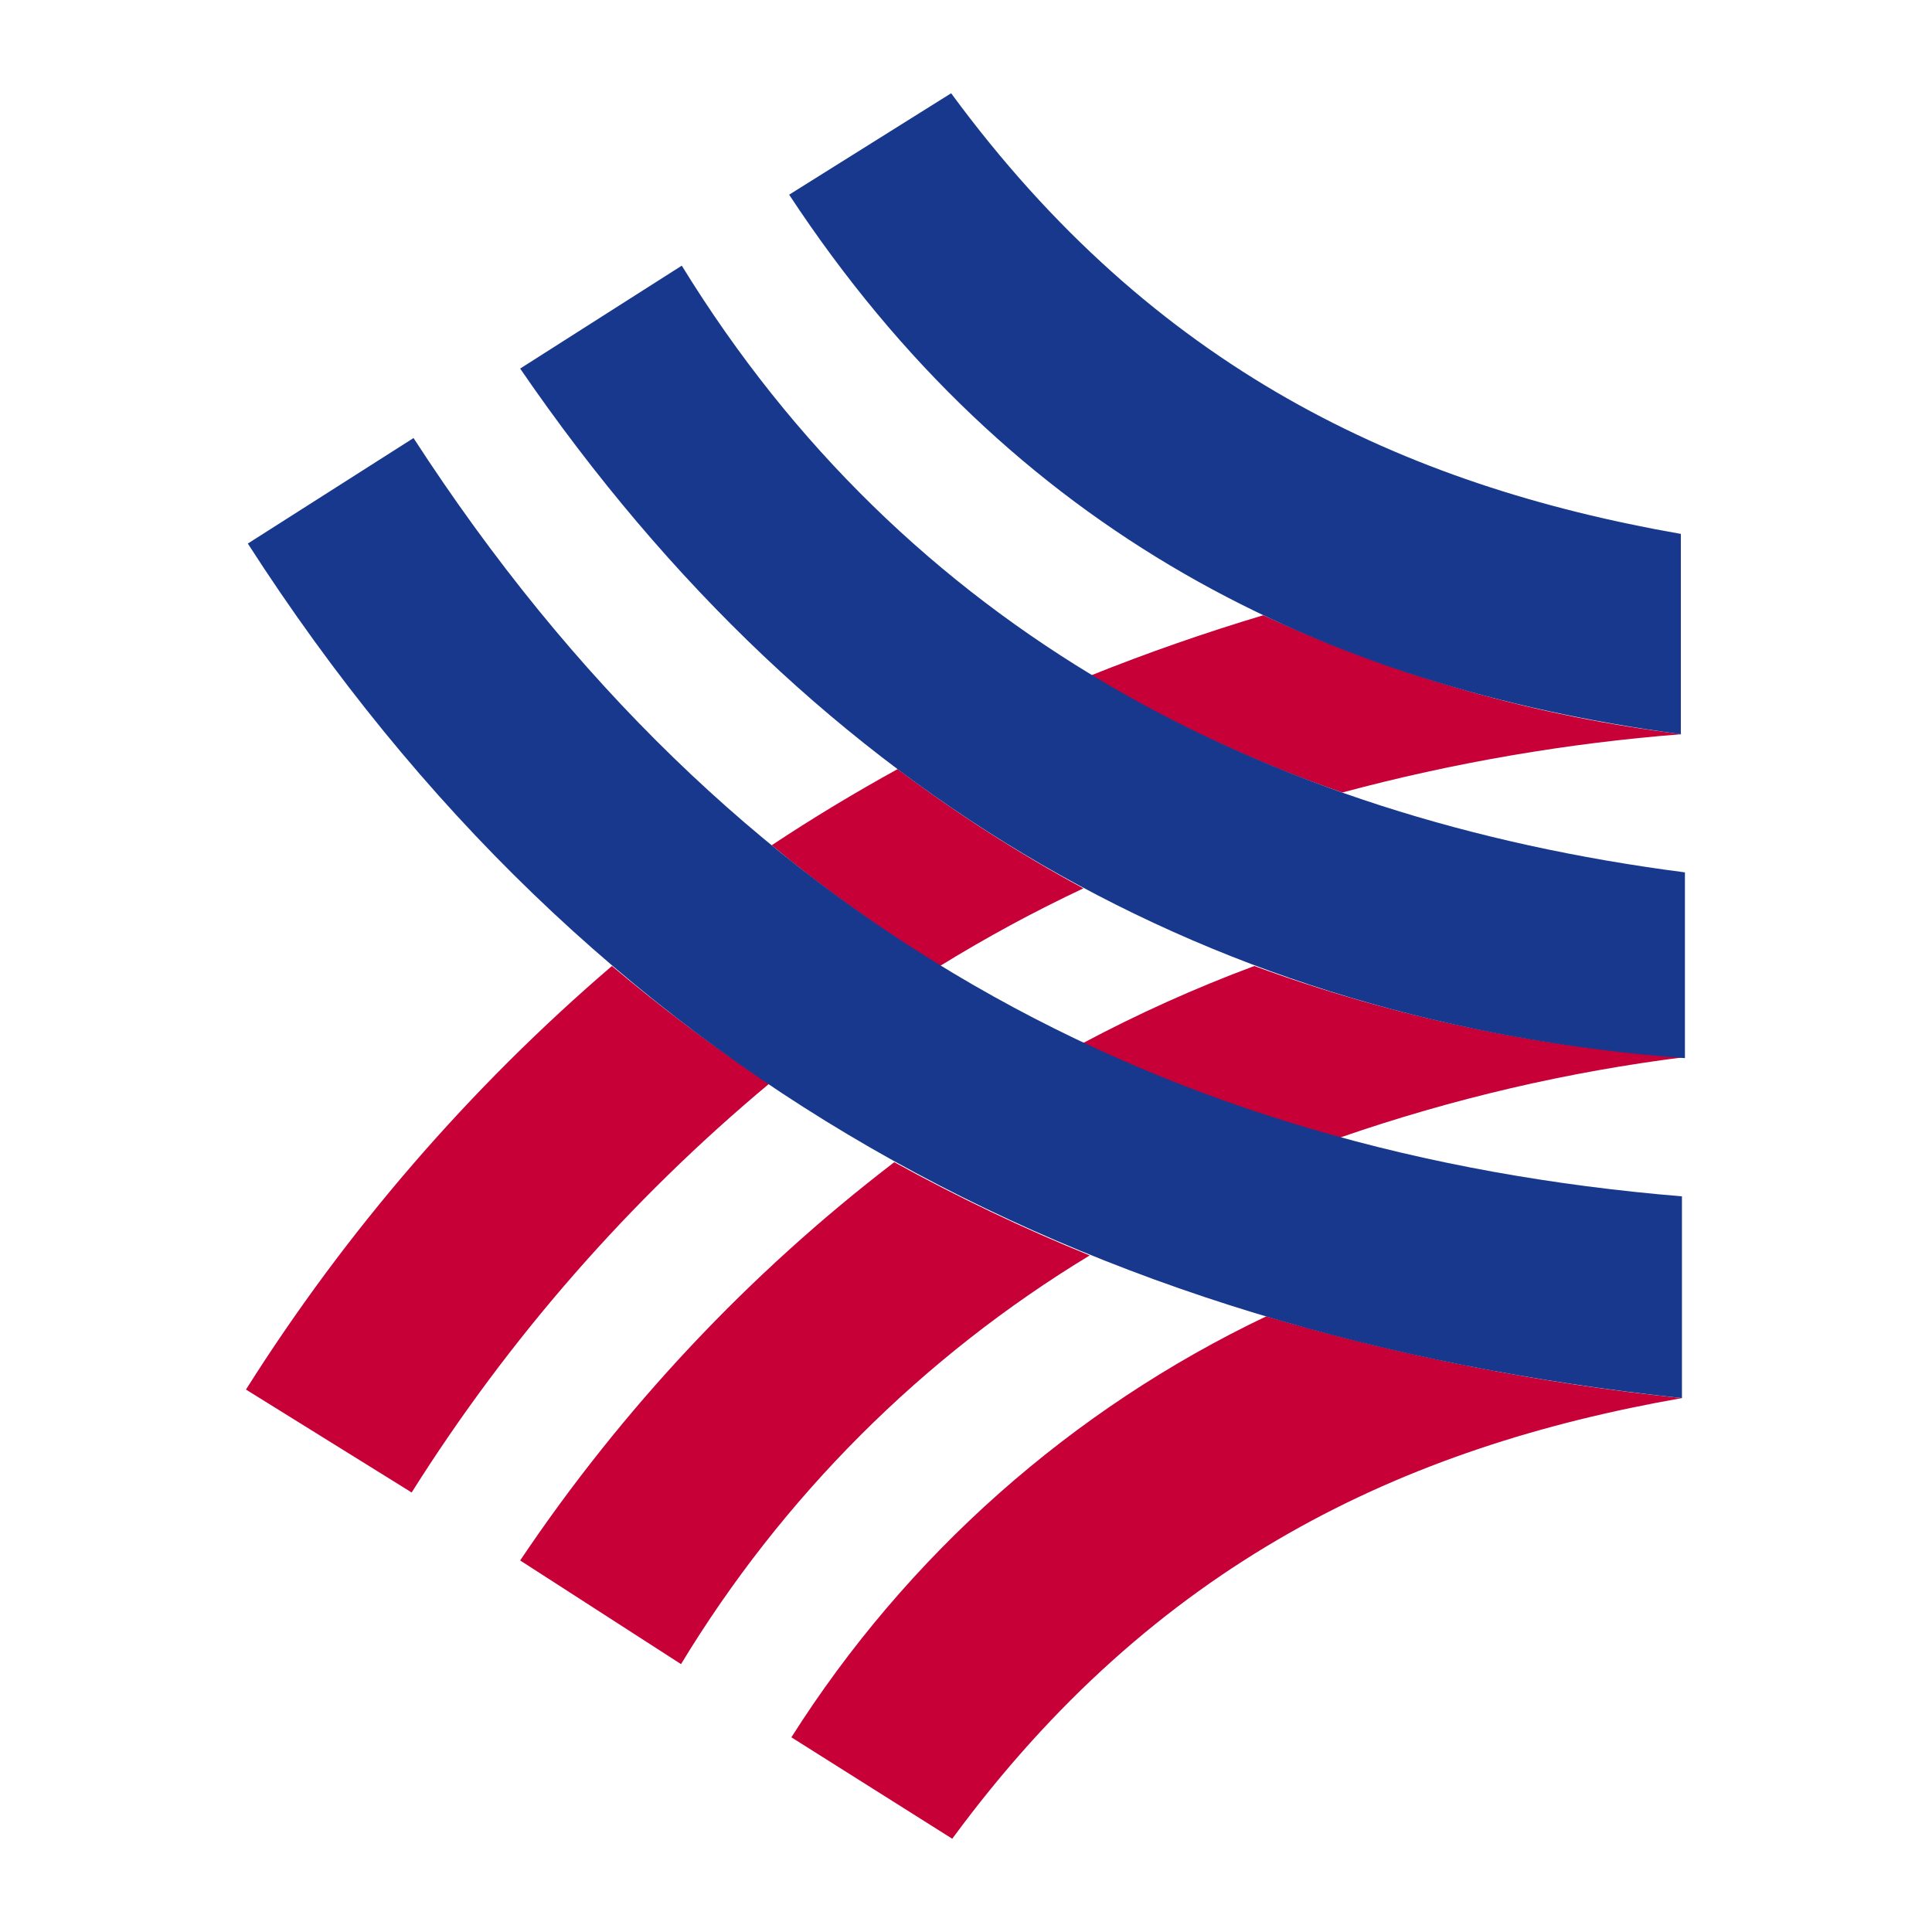
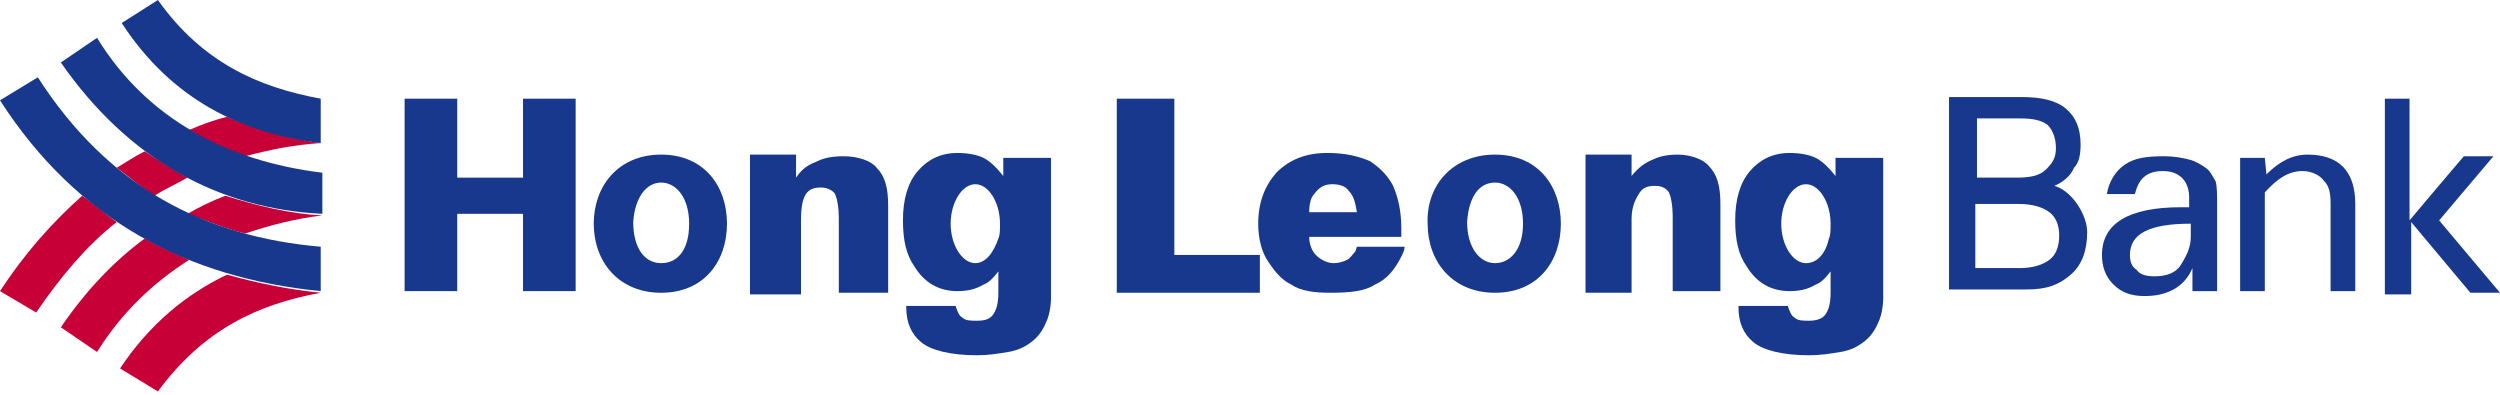
- <svg xmlns="http://www.w3.org/2000/svg" id="Layer_1" data-name="Layer 1" viewBox="0 0 52 52">
-   <defs>
-     <style>.cls-1{fill:#c70038;}.cls-1,.cls-2{fill-rule:evenodd;}.cls-2{fill:#17388c;}</style>
-   </defs>
-   <path class="cls-1" d="M36.09,30.61a45.77,45.77,0,0,1,9.27-2.16h0A41.5,41.5,0,0,1,33.76,26a38.19,38.19,0,0,0-4.62,2.08,42.2,42.2,0,0,0,7,2.56M18.33,44.79a32.62,32.62,0,0,1,11-11,49.73,49.73,0,0,1-5.26-2.51A45.37,45.37,0,0,0,14,42Zm26.94-7.16,0-5.39h0ZM25.63,49.49c5.45-7.42,12.16-10.55,19.64-11.86a62.45,62.45,0,0,1-11.19-2.2A30.86,30.86,0,0,0,21.3,46.76ZM45.27,19.65l0-5.28h0Zm-9.14,1.68a50.3,50.3,0,0,1,9.14-1.57A37.7,37.7,0,0,1,34,16.56q-2.37.71-4.64,1.62A36,36,0,0,0,36.13,21.33ZM25.3,26a38.9,38.9,0,0,1,3.86-2.09,39.54,39.54,0,0,1-5-3.21c-1.16.64-2.29,1.32-3.39,2.05A40,40,0,0,0,25.3,26ZM11.08,40.17v0l0,0a46.79,46.79,0,0,1,9.62-11A45.91,45.91,0,0,1,16.47,26a50.57,50.57,0,0,0-9.85,11.4Z" />
-   <path class="cls-2" d="M11.13,11.79C19.69,25,31.4,31.05,45.27,32.2v5.43c-16.05-1.71-29.34-8.6-38.6-23Zm7.22-4.64c6,9.76,15.56,14.85,27,16.33v5C32.91,27.56,22.07,21.69,14,9.92ZM25.6,2.51c5.45,7.42,12.16,10.55,19.64,11.86l0,5.39c-9.67-1.29-18-5.4-24-14.52Z" />
+ <svg xmlns="http://www.w3.org/2000/svg" xmlns:xlink="http://www.w3.org/1999/xlink" version="1.1" id="Layer_1" x="0px" y="0px" viewBox="0 0 152 24" style="enable-background:new 0 0 152 24;" xml:space="preserve">
+   <style type="text/css">
+ 	.st0{clip-path:url(#SVGID_2_);}
+ 	.st1{fill:#17388C;}
+ 	.st2{fill-rule:evenodd;clip-rule:evenodd;fill:#C70038;}
+ 	.st3{fill-rule:evenodd;clip-rule:evenodd;fill:#17388C;}
+ </style>
+   <g>
+     <defs>
+       <rect id="SVGID_1_" width="152" height="23.8" />
+     </defs>
+     <clipPath id="SVGID_2_">
+       <use xlink:href="#SVGID_1_" style="overflow:visible;" />
+     </clipPath>
+     <g class="st0">
+       <path class="st1" d="M145,17.8V6h1.5v7.4l0,0v0l1.6-1.9l1.7-2h1.5l0,0h0.3l-3.3,3.9l3.7,4.4h-1.8l-3.6-4.3l0,0v4.4H145z" />
+       <path class="st2" d="M14.9,14.2c1.5-0.5,3-0.9,4.7-1.1c-2-0.1-4-0.6-5.9-1.2c-0.8,0.3-1.6,0.7-2.3,1.1    C12.5,13.4,13.7,13.9,14.9,14.2z M5.9,21.4c1.5-2.4,3.4-4.2,5.6-5.6c-0.9-0.4-1.8-0.8-2.7-1.3c-1.9,1.4-3.6,3.2-5.1,5.4L5.9,21.4z     M19.5,17.8l0-2.7h0V17.8z M9.6,23.8c2.8-3.8,6.1-5.3,9.9-6c-2-0.2-3.9-0.6-5.7-1.1c-2.5,1.2-4.7,3-6.5,5.7L9.6,23.8z M14.9,9.5    c1.5-0.4,3-0.7,4.6-0.8c-2-0.3-3.9-0.8-5.7-1.6c-0.8,0.2-1.6,0.5-2.3,0.8C12.6,8.6,13.7,9.1,14.9,9.5z M9.4,11.9    c0.6-0.4,1.3-0.7,2-1.1c-0.9-0.5-1.7-1-2.6-1.6c-0.6,0.3-1.2,0.7-1.7,1C7.9,10.8,8.6,11.4,9.4,11.9z M2.2,19L2.2,19L2.2,19    c1.5-2.2,3.1-4.1,4.9-5.5C6.4,13,5.7,12.4,5,11.9c-1.8,1.6-3.5,3.5-5,5.8L2.2,19z" />
+       <path class="st3" d="M2.3,4.7c4.3,6.7,10.2,9.7,17.2,10.3v2.7C11.4,16.9,4.7,13.4,0,6.1L2.3,4.7z M5.9,2.3c3,4.9,7.9,7.5,13.7,8.2    v2.5C13.3,12.7,7.8,9.7,3.7,3.8L5.9,2.3z M9.6,0c2.7,3.8,6.1,5.3,9.9,6l0,2.7C14.6,8.1,10.4,6,7.4,1.4L9.6,0z" />
+       <path class="st3" d="M27.8,10.8h4V6H35v11.7h-3.2v-4.7h-4v4.7h-3.2V6h3.2V10.8z" />
+       <path class="st3" d="M67.9,6h3.5v9.5h5.2v2.3h-5.2h-3.5V6z" />
+       <path class="st1" d="M45.5,9.4h2.9v1.4c0.4-0.6,0.8-0.8,1.3-1c0.4-0.2,0.9-0.3,1.6-0.3c0.9,0,1.7,0.3,2,0.7    c0.5,0.5,0.7,1.2,0.7,2.3v5.3h-3v-4.6c0-0.5-0.1-1.3-0.3-1.5c-0.2-0.2-0.5-0.3-0.8-0.3c-0.4,0-0.7,0.1-0.9,0.4    c-0.2,0.3-0.3,0.8-0.3,1.6v4.5h-3.1V9.4z" />
+       <path class="st1" d="M96.4,9.4h2.8v1.3c0.4-0.5,0.8-0.8,1.3-1c0.4-0.2,0.9-0.3,1.5-0.3c0.8,0,1.6,0.3,1.9,0.7    c0.5,0.5,0.7,1.2,0.7,2.3v5.3h-2.9v-4.6c0-0.5-0.1-1.3-0.3-1.5s-0.4-0.3-0.8-0.3c-0.4,0-0.7,0.1-0.9,0.4c-0.2,0.3-0.5,0.8-0.5,1.6    v4.5h-2.8L96.4,9.4L96.4,9.4z" />
+       <path class="st1" d="M82.5,12.9c-0.1-0.6-0.2-1-0.5-1.3c-0.2-0.3-0.6-0.4-1-0.4c-0.5,0-0.8,0.2-1.1,0.6c-0.2,0.2-0.3,0.6-0.3,1.1    L82.5,12.9L82.5,12.9z M85.4,14.4h-5.8c0,0.5,0.2,0.9,0.4,1.1c0.3,0.3,0.7,0.5,1.1,0.5c0.3,0,0.6-0.1,0.8-0.2    c0.2-0.1,0.3-0.3,0.5-0.5l0.1-0.3l2.9,0c0,0.2-0.1,0.4-0.2,0.6c-0.4,0.8-0.9,1.4-1.6,1.7c-0.6,0.4-1.5,0.5-2.7,0.5    c-1,0-1.8-0.1-2.4-0.5c-0.6-0.3-1-0.8-1.4-1.4c-0.4-0.6-0.6-1.4-0.6-2.3c0-1.3,0.4-2.3,1.1-3.1c0.8-0.8,1.8-1.2,3.1-1.2    c1.1,0,1.9,0.2,2.6,0.5c0.6,0.4,1.1,0.9,1.4,1.5c0.3,0.7,0.5,1.5,0.5,2.6V14.4z" />
+       <path class="st1" d="M122.8,16.3c0.8,0,1.4-0.2,1.8-0.5c0.4-0.3,0.6-0.8,0.6-1.5c0-0.6-0.2-1.1-0.6-1.4c-0.4-0.3-1-0.5-1.9-0.5    h-2.6v3.9H122.8z M122.6,10.8c0.8,0,1.4-0.1,1.8-0.5S125,9.6,125,9c0-0.6-0.2-1.1-0.5-1.4c-0.4-0.3-0.9-0.4-1.7-0.4h-2.6v3.6    H122.6z M124.9,11.3c1.1,0.3,2,1.8,2,2.8c0,1.1-0.3,2-1,2.6c-0.7,0.6-1.4,0.9-2.7,0.9h-4.7V5.9h4.4c1.2,0,2.1,0.2,2.7,0.7    c0.6,0.5,0.9,1.2,0.9,2.2c0,0.6-0.1,1.1-0.4,1.4C125.9,10.7,125.4,11.1,124.9,11.3z" />
+       <path class="st1" d="M137.8,10.6c0.8-0.8,1.6-1.2,2.5-1.2c1.9,0,2.9,1,2.9,3v5.3h-1.5v-5.3c0-0.7-0.1-1.1-0.4-1.4    c-0.2-0.3-0.7-0.6-1.3-0.6c-0.8,0-1.5,0.4-2.3,1.3l0,6h-1.5V9.6h1.5L137.8,10.6L137.8,10.6z" />
+       <path class="st1" d="M133.2,13.6c-2.5,0-3.7,0.6-3.7,1.9c0,0.4,0.1,0.7,0.4,0.9c0.2,0.3,0.6,0.4,1.1,0.4c0.7,0,1.3-0.2,1.6-0.7    s0.6-1,0.6-1.7V13.6z M133.3,17.7c0-0.2,0-1.4,0-1.4c-0.5,1.2-1.6,1.7-2.9,1.7c-0.8,0-1.4-0.2-1.9-0.7c-0.5-0.5-0.7-1.1-0.7-1.8    c0-1.9,1.6-2.9,4.8-2.9c0.1,0,0.3,0,0.5,0V12c0-0.9-0.5-1.6-1.6-1.6c-1.1,0-1.5,0.6-1.7,1.4l-1.7,0c0.1-0.7,0.5-1.4,1.1-1.8    c0.6-0.4,1.3-0.5,2.4-0.5c0.6,0,1.1,0.1,1.5,0.2c0.4,0.1,0.7,0.3,1,0.5c0.3,0.2,0.4,0.5,0.6,0.8c0.1,0.3,0.1,0.8,0.1,1.5v5.2    H133.3z" />
+       <path class="st3" d="M40.2,11.1c0.9,0,1.7,0.9,1.7,2.5S41.2,16,40.2,16s-1.7-0.9-1.7-2.5C38.6,12,39.3,11.1,40.2,11.1z M40.2,9.4    c2.6,0,4,1.9,4,4.2s-1.4,4.2-4,4.2c-2.6,0-4.1-1.9-4.1-4.2C36.1,11.3,37.6,9.4,40.2,9.4z" />
+       <path class="st3" d="M90.9,11.1c0.9,0,1.7,0.9,1.7,2.5S91.8,16,90.9,16c-0.9,0-1.7-0.9-1.7-2.5C89.3,12,89.9,11.1,90.9,11.1z     M90.9,9.4c2.6,0,4,1.9,4,4.2s-1.4,4.2-4,4.2c-2.6,0-4.1-1.9-4.1-4.2C86.7,11.3,88.3,9.4,90.9,9.4z" />
+       <path class="st1" d="M111.2,14.5c0.1-0.2,0.1-0.5,0.1-0.9c0,0,0,0,0,0c0,0,0,0,0,0c0-1.3-0.7-2.4-1.5-2.4c-0.8,0-1.5,1.1-1.5,2.4    s0.7,2.4,1.5,2.4C110.5,16,111,15.4,111.2,14.5z M111.6,9.6h2.9v8.1l0,0.4c0,0.5-0.1,1.1-0.3,1.5c-0.2,0.5-0.5,0.9-0.9,1.2    c-0.4,0.3-0.8,0.5-1.4,0.6c-0.6,0.1-1.2,0.2-1.9,0.2c-1.6,0-2.8-0.3-3.4-0.8s-0.9-1.2-0.9-2.1c0-0.1,0,0,0-0.1h3    c0.1,0.3,0.2,0.6,0.4,0.7c0.2,0.2,0.5,0.2,0.9,0.2c0.4,0,0.8-0.1,1-0.4s0.3-0.7,0.3-1.3v-1.3c-0.3,0.4-0.6,0.7-0.9,0.8    c-0.5,0.3-1,0.4-1.6,0.4c-1.1,0-2-0.5-2.6-1.5c-0.5-0.7-0.7-1.6-0.7-2.8c0-1.3,0.3-2.3,0.9-3c0.6-0.7,1.4-1.1,2.4-1.1    c0.6,0,1.2,0.1,1.6,0.3c0.4,0.2,0.8,0.6,1.2,1.1V9.6z" />
+       <path class="st1" d="M60.7,14.5c0.1-0.2,0.1-0.5,0.1-0.9c0,0,0,0,0,0s0,0,0,0c0-1.3-0.7-2.4-1.5-2.4c-0.8,0-1.5,1.1-1.5,2.4    s0.7,2.4,1.5,2.4C59.9,16,60.4,15.4,60.7,14.5z M61,9.6h2.9v8.1l0,0.4c0,0.5-0.1,1.1-0.3,1.5c-0.2,0.5-0.5,0.9-0.9,1.2    c-0.4,0.3-0.8,0.5-1.4,0.6c-0.6,0.1-1.2,0.2-1.9,0.2c-1.6,0-2.8-0.3-3.4-0.8c-0.6-0.5-0.9-1.2-0.9-2.1c0-0.1,0,0,0-0.1h3    c0.1,0.3,0.2,0.6,0.4,0.7c0.2,0.2,0.5,0.2,0.9,0.2c0.5,0,0.8-0.1,1-0.4s0.3-0.7,0.3-1.3v-1.3c-0.3,0.4-0.6,0.7-0.9,0.8    c-0.5,0.3-1,0.4-1.6,0.4c-1.1,0-2-0.5-2.6-1.5c-0.5-0.7-0.7-1.6-0.7-2.8c0-1.3,0.3-2.3,0.9-3c0.6-0.7,1.4-1.1,2.4-1.1    c0.6,0,1.2,0.1,1.6,0.3c0.4,0.2,0.8,0.6,1.2,1.1V9.6z" />
+     </g>
+   </g>
</svg>
